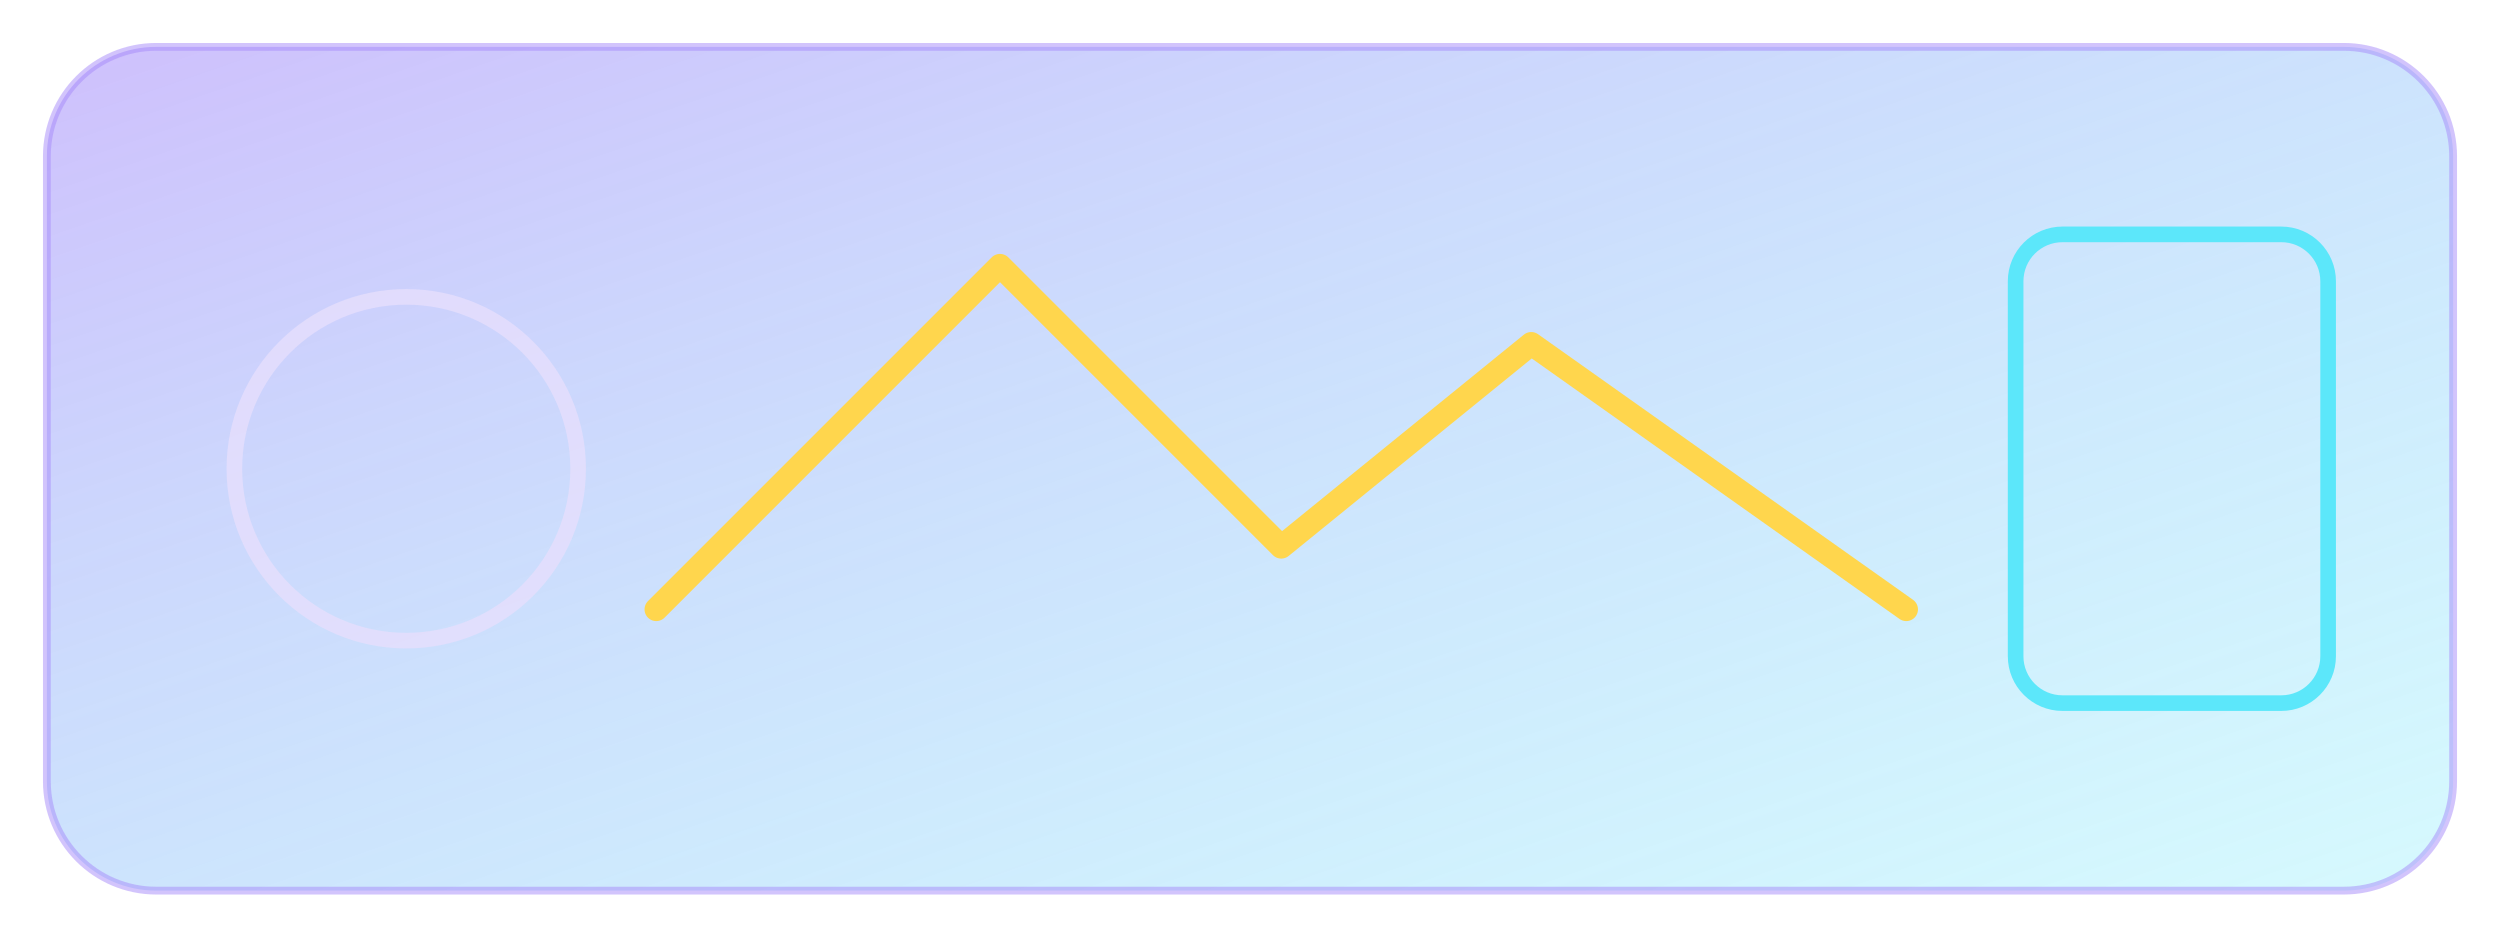
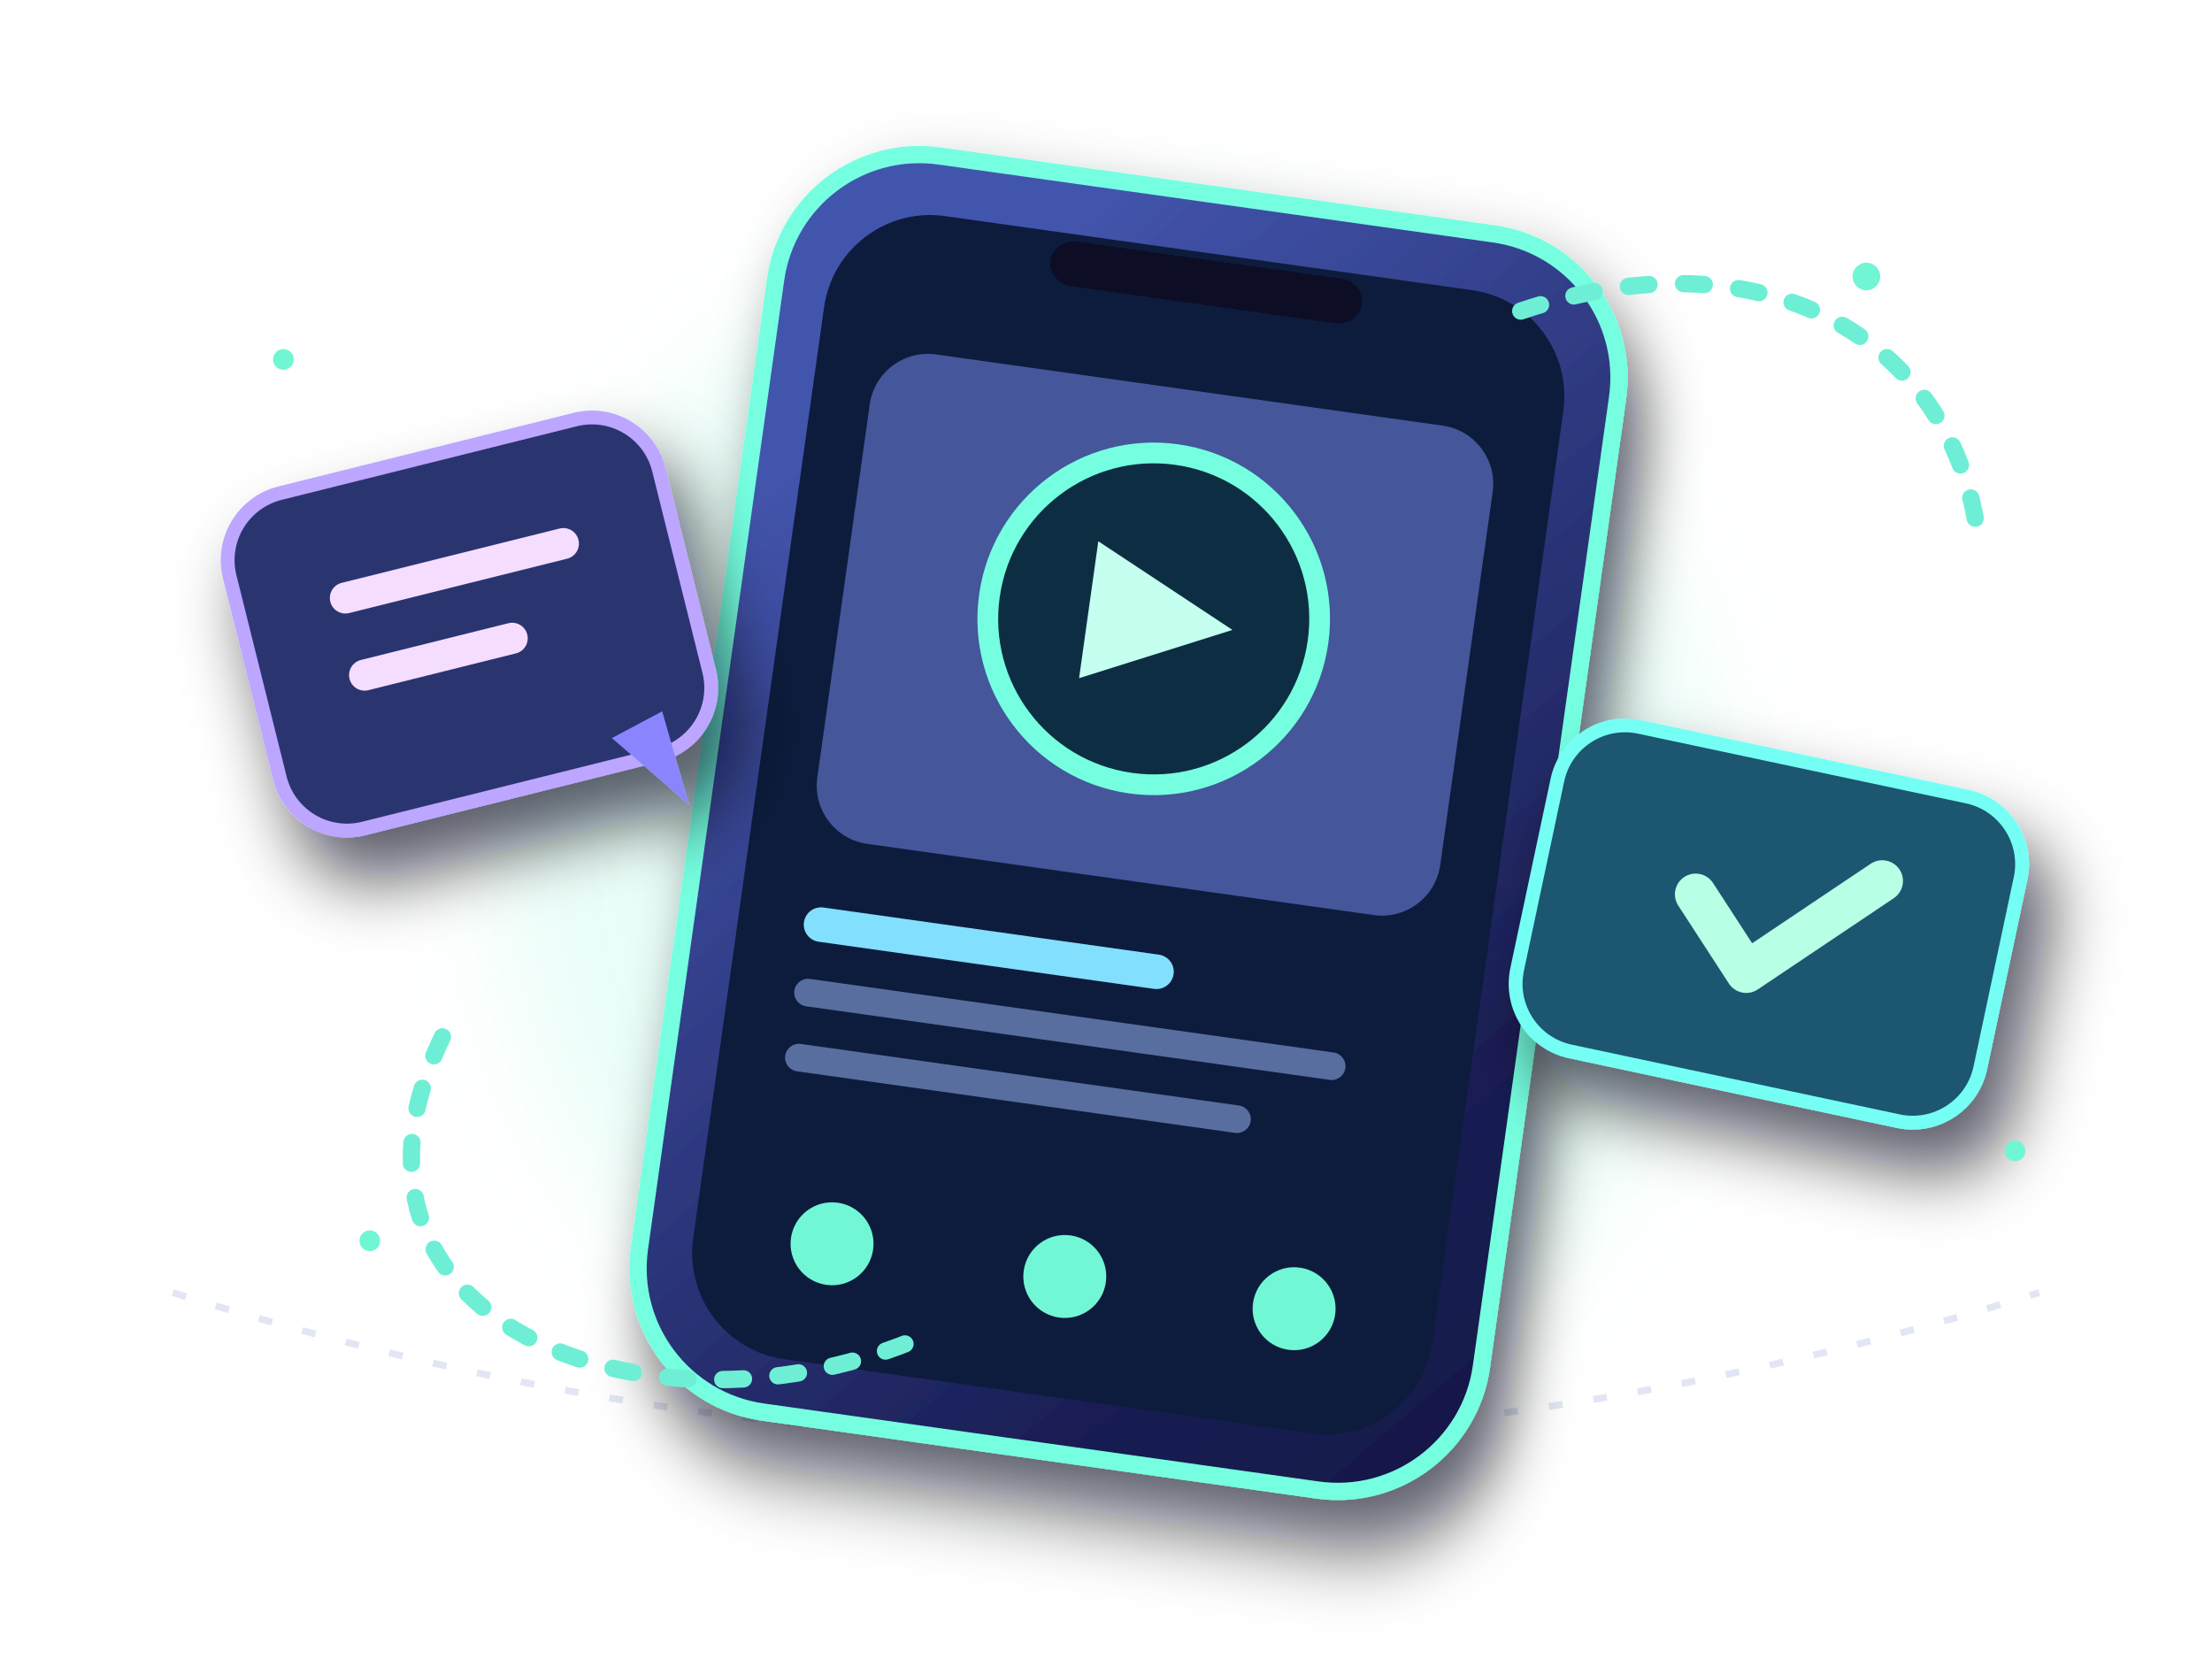
- <svg xmlns="http://www.w3.org/2000/svg" viewBox="0 0 320 120" role="img" aria-label="redes">
+ <svg xmlns="http://www.w3.org/2000/svg" viewBox="0 0 640 480" fill="none">
  <defs>
-     <linearGradient id="g" x1="0" y1="0" x2="1" y2="1">
-       <stop offset="0" stop-color="#a78bfa" stop-opacity=".55" />
-       <stop offset="1" stop-color="#5ce7fa" stop-opacity=".25" />
+     <linearGradient id="metal" x1="90" y1="0" x2="620" y2="470" gradientUnits="userSpaceOnUse">
+       <stop stop-color="#4355AD" />
+       <stop offset=".4" stop-color="#181B50" />
+       <stop offset="1" stop-color="#080D25" />
    </linearGradient>
+     <linearGradient id="glass" x1="0" y1="0" x2="600" y2="480">
+       <stop stop-color="#8099FF" stop-opacity=".48" />
+       <stop offset="1" stop-color="#27155F" stop-opacity=".2" />
+     </linearGradient>
+     <linearGradient id="lilac" x1="80" y1="20" x2="520" y2="420">
+       <stop stop-color="#F3A3FF" />
+       <stop offset=".55" stop-color="#9B78FF" />
+       <stop offset="1" stop-color="#55EEFF" />
+     </linearGradient>
+     <linearGradient id="sun" x1="0" y1="0" x2="500" y2="400">
+       <stop stop-color="#FFF0B3" />
+       <stop offset=".4" stop-color="#FFCE58" />
+       <stop offset="1" stop-color="#FF8066" />
+     </linearGradient>
+     <linearGradient id="mint" x1="0" y1="0" x2="600" y2="460">
+       <stop stop-color="#CAFFDF" />
+       <stop offset=".6" stop-color="#42E9C8" />
+       <stop offset="1" stop-color="#45A9FF" />
+     </linearGradient>
+     <filter id="glow" x="-50%" y="-50%" width="200%" height="200%">
+       <feGaussianBlur stdDeviation="15" />
+     </filter>
+     <filter id="shadow" x="-50%" y="-50%" width="200%" height="200%">
+       <feDropShadow dx="7" dy="13" stdDeviation="10" flood-color="#02021A" flood-opacity=".64" />
+     </filter>
  </defs>
-   <rect x="6" y="6" width="308" height="108" rx="14" fill="url(#g)" stroke="#a78bfa" stroke-opacity=".5" />
-   <circle cx="52" cy="60" r="22" fill="none" stroke="#e6defc" stroke-opacity=".8" stroke-width="2" />
-   <path d="M84 78 L128 34 L164 70 L196 44 L244 78" fill="none" stroke="#ffd64d" stroke-width="3" stroke-linecap="round" stroke-linejoin="round" />
-   <rect x="258" y="30" width="40" height="60" rx="6" fill="none" stroke="#5ce7fa" stroke-width="2" />
+   <circle cx="320" cy="243" r="175" fill="#71F6D4" opacity=".15" filter="url(#glow)" />
+   <path d="M50 374Q320 459 590 374" stroke="#8F9CD6" stroke-opacity=".25" stroke-width="2" stroke-dasharray="4 9" />
+   <g transform="translate(203 55) rotate(8 126 187)" filter="url(#shadow)">
+     <rect x="0" y="0" width="246" height="367" rx="42" fill="url(#metal)" stroke="#75FFE0" stroke-width="5" />
+     <rect x="15" y="17" width="216" height="334" rx="31" fill="#0E1B3D" />
+     <rect x="78" y="19" width="91" height="13" rx="7" fill="#080B26" />
+     <rect x="32" y="57" width="182" height="143" rx="17" fill="url(#glass)" />
+     <circle cx="122" cy="124" r="48" fill="#0B2E43" stroke="#75FFE0" stroke-width="6" />
+     <path d="M103 104 103 144 145 124Z" fill="#C5FFF0" />
+     <rect x="34" y="220" width="108" height="10" rx="5" fill="#82DFFD" />
+     <rect x="34" y="241" width="161" height="8" rx="4" fill="#596E9E" />
+     <rect x="34" y="260" width="136" height="8" rx="4" fill="#596E9E" />
+     <g fill="#71F7D5">
+       <circle cx="55" cy="316" r="12" />
+       <circle cx="123" cy="316" r="12" />
+       <circle cx="190" cy="316" r="12" />
+     </g>
+   </g>
+   <g filter="url(#shadow)">
+     <g transform="translate(72 132) rotate(-14 58 50)">
+       <rect x="0" y="0" width="128" height="100" rx="20" fill="#293470" stroke="#BDA6FF" stroke-width="4" />
+       <path d="M31 34H96M31 57H75" stroke="#F5DDFF" stroke-width="9" stroke-linecap="round" />
+       <path d="M96 92 113 116 112 88" fill="#8A85FF" />
+     </g>
+     <g transform="translate(445 219) rotate(12 66 40)">
+       <rect x="0" y="0" width="137" height="96" rx="20" fill="#1C5771" stroke="#74FFF4" stroke-width="4" />
+       <path d="M46 44 65 63 98 29" stroke="#B7FFE5" stroke-width="12" stroke-linecap="round" stroke-linejoin="round" />
+     </g>
+   </g>
+   <path d="M128 300C89 381 185 420 264 388M440 90C511 66 564 99 572 153" stroke="#6EEFD5" stroke-width="5" stroke-dasharray="6 10" stroke-linecap="round" />
+   <g fill="#71F6D4">
+     <circle cx="82" cy="104" r="3" />
+     <circle cx="540" cy="80" r="4" />
+     <circle cx="583" cy="333" r="3" />
+     <circle cx="107" cy="359" r="3" />
+   </g>
</svg>
